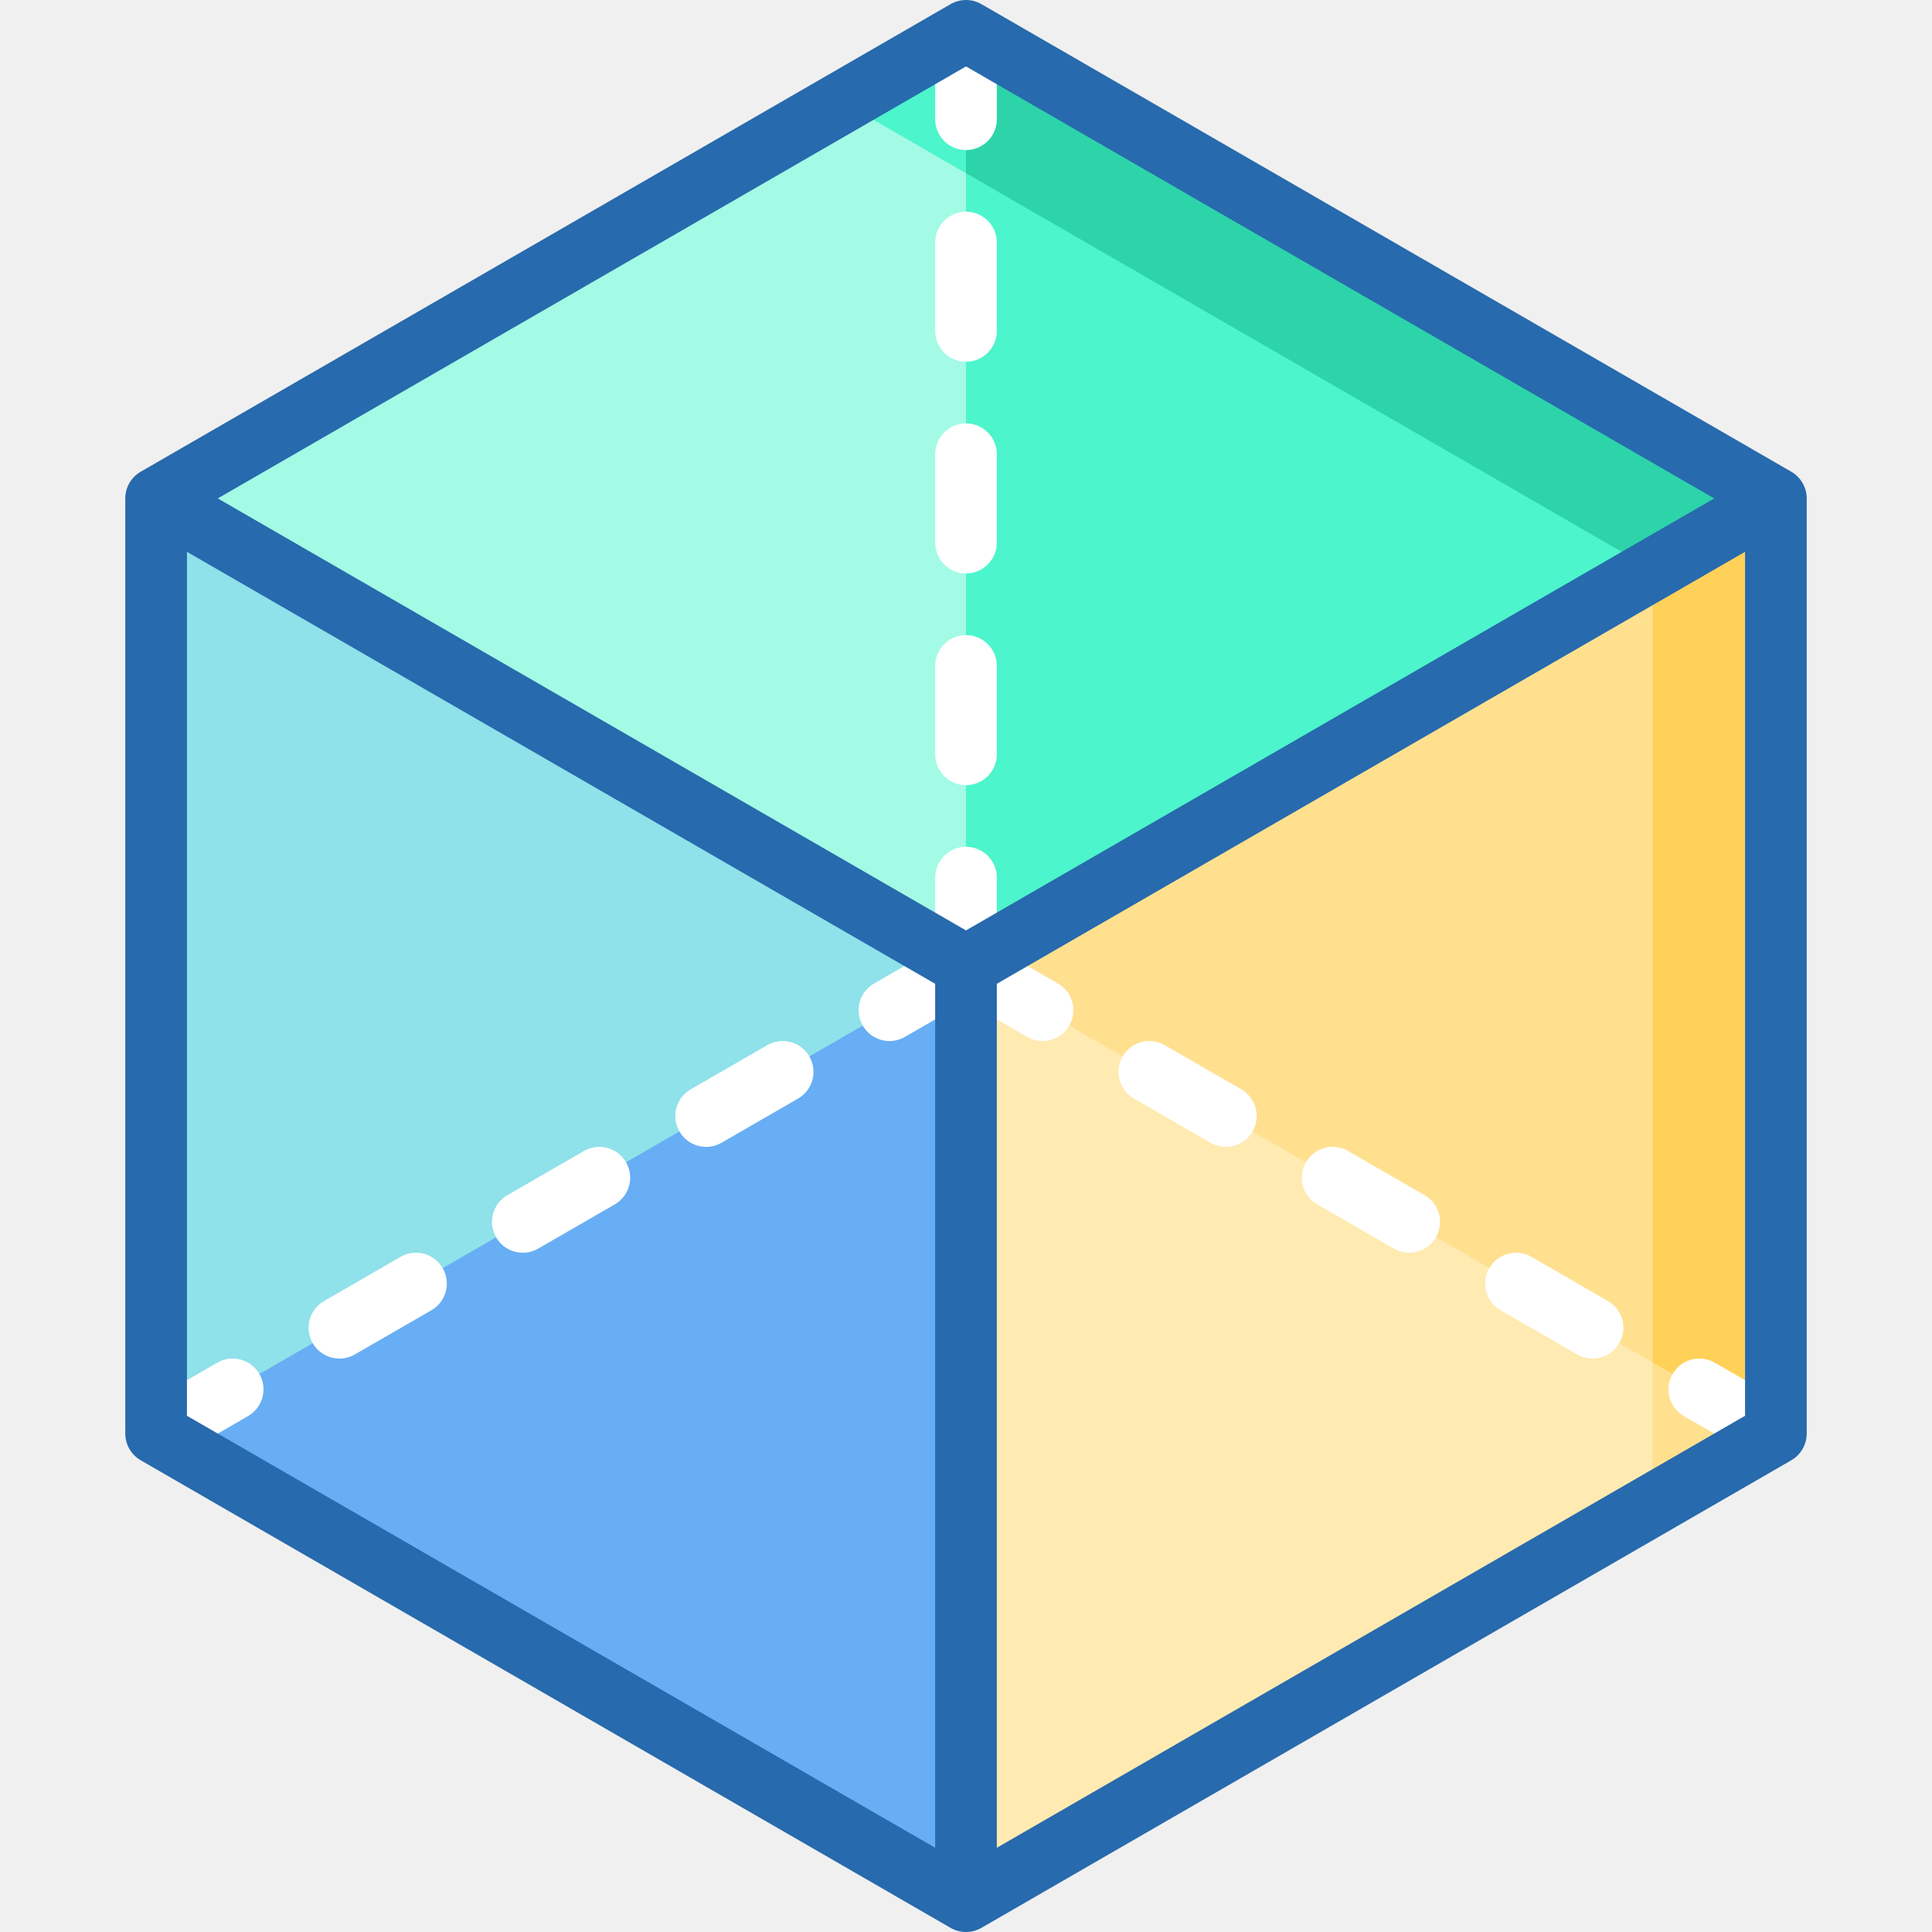
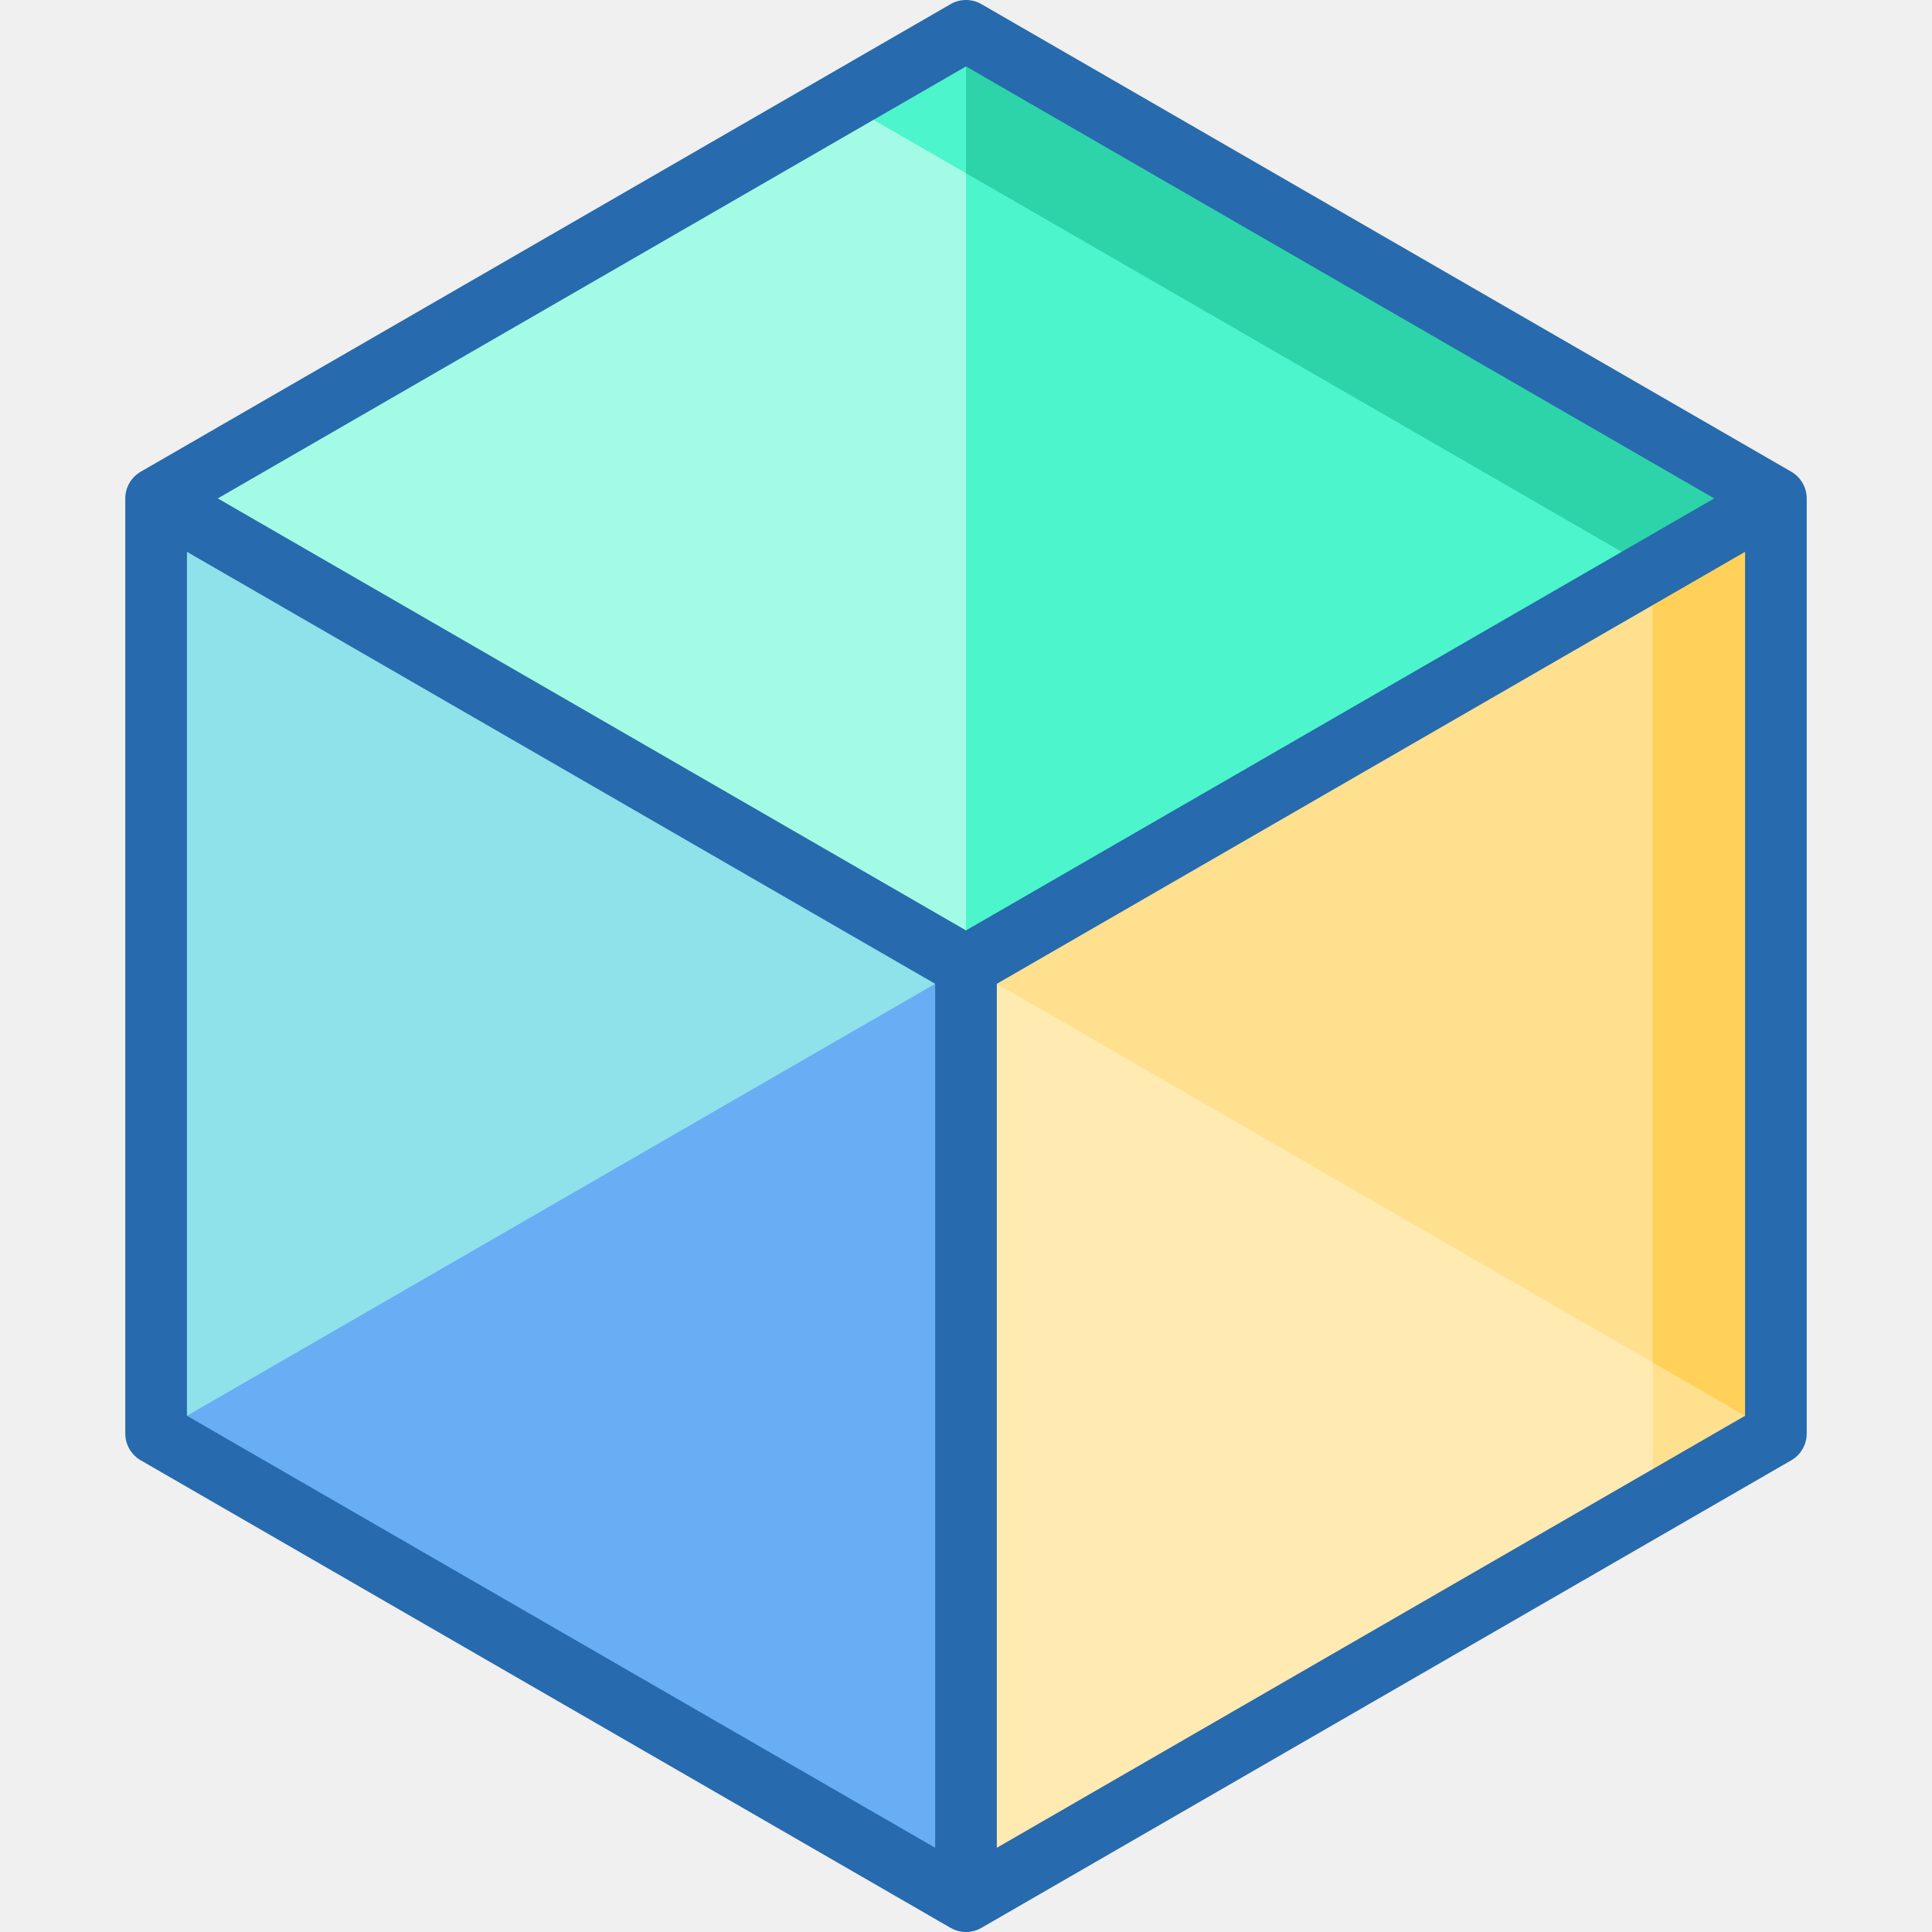
<svg xmlns="http://www.w3.org/2000/svg" height="800px" width="800px" version="1.1" id="Layer_1" viewBox="0 0 512 512" xml:space="preserve">
-   <polygon style="fill:#2DD4AA;" points="470.626,132.082 437.945,205.418 223.319,78.583 256,8.167 " />
+   <polygon style="fill:#2DD4AA;" points="470.626,132.082 437.945,205.418 223.319,78.583 256,8.167" />
  <g>
-     <polygon style="fill:#4CF5CB;" points="256,8.167 256,78.583 223.319,27.035  " />
-     <polygon style="fill:#4CF5CB;" points="437.945,150.95 256,321.358 190.638,183.63 256,45.902  " />
+     <polygon style="fill:#4CF5CB;" points="256,8.167 256,78.583 223.319,27.035" />
+     <polygon style="fill:#4CF5CB;" points="437.945,150.95 256,321.358 190.638,183.63 256,45.902" />
  </g>
-   <polygon style="fill:#A3FBE5;" points="256,45.902 256,321.358 41.374,132.082 223.319,27.035 " />
-   <polygon style="fill:#68AEF4;" points="256,255.997 310.468,373.43 256,503.827 41.374,379.912 111.054,243.51 " />
-   <polygon style="fill:#8FE1EA;" points="256,255.997 41.374,379.912 41.374,132.082 " />
-   <polygon style="fill:#FFE08F;" points="470.626,379.912 437.945,398.779 396.549,284.789 " />
-   <polygon style="fill:#FFEAB2;" points="437.945,273.895 437.945,398.779 256,503.827 256,255.997 " />
-   <polygon style="fill:#FFD159;" points="470.626,132.082 470.626,379.912 437.945,361.044 416.158,255.997 437.945,150.95 " />
-   <polygon style="fill:#FFE08F;" points="437.945,150.95 437.945,361.044 256,255.997 " />
-   <g>
-     <path style="fill:#FFFFFF;" d="M256,264.17c-4.513,0-8.17-3.658-8.17-8.17v-23.421c0-4.512,3.657-8.17,8.17-8.17   s8.17,3.658,8.17,8.17V256C264.17,260.512,260.513,264.17,256,264.17z" />
-     <path style="fill:#FFFFFF;" d="M256,208.068c-4.513,0-8.17-3.658-8.17-8.17v-23.421c0-4.512,3.657-8.17,8.17-8.17   s8.17,3.658,8.17,8.17v23.421C264.17,204.41,260.513,208.068,256,208.068z" />
-     <path style="fill:#FFFFFF;" d="M256,151.966c-4.513,0-8.17-3.658-8.17-8.17v-23.421c0-4.512,3.657-8.17,8.17-8.17   s8.17,3.658,8.17,8.17v23.421C264.17,148.308,260.513,151.966,256,151.966z" />
-     <path style="fill:#FFFFFF;" d="M256,95.864c-4.513,0-8.17-3.658-8.17-8.17V64.272c0-4.512,3.657-8.17,8.17-8.17   s8.17,3.658,8.17,8.17v23.421C264.17,92.206,260.513,95.864,256,95.864z" />
-     <path style="fill:#FFFFFF;" d="M256,39.762c-4.513,0-8.17-3.658-8.17-8.17V8.17c0-4.512,3.657-8.17,8.17-8.17s8.17,3.658,8.17,8.17   v23.421C264.17,36.104,260.513,39.762,256,39.762z" />
-     <path style="fill:#FFFFFF;" d="M276.276,275.883c-1.386,0-2.791-0.353-4.077-1.096l-20.284-11.711   c-3.908-2.256-5.246-7.253-2.99-11.16c2.255-3.909,7.251-5.247,11.161-2.99l20.284,11.711c3.908,2.256,5.246,7.253,2.99,11.161   C281.847,274.418,279.1,275.883,276.276,275.883z" />
-     <path style="fill:#FFFFFF;" d="M324.863,303.934c-1.386,0-2.791-0.353-4.077-1.096l-20.284-11.711   c-3.908-2.256-5.246-7.253-2.99-11.161c2.255-3.909,7.251-5.247,11.16-2.99l20.284,11.711c3.908,2.256,5.246,7.253,2.99,11.161   C330.433,302.468,327.687,303.934,324.863,303.934z" />
-     <path style="fill:#FFFFFF;" d="M373.447,331.985c-1.386,0-2.792-0.353-4.077-1.096l-20.283-11.711   c-3.908-2.256-5.246-7.253-2.99-11.161c2.255-3.909,7.254-5.247,11.16-2.99l20.283,11.711c3.908,2.256,5.246,7.253,2.99,11.16   C379.018,330.52,376.271,331.985,373.447,331.985z" />
-     <path style="fill:#FFFFFF;" d="M422.034,360.036c-1.386,0-2.792-0.353-4.077-1.096l-20.283-11.711   c-3.908-2.256-5.246-7.253-2.99-11.16c2.255-3.909,7.254-5.249,11.161-2.99l20.283,11.711c3.908,2.256,5.246,7.253,2.99,11.16   C427.604,358.571,424.858,360.036,422.034,360.036z" />
-     <path style="fill:#FFFFFF;" d="M470.62,388.086c-1.386,0-2.791-0.353-4.078-1.096l-20.283-11.711   c-3.908-2.256-5.246-7.253-2.99-11.16c2.254-3.908,7.251-5.247,11.161-2.99l20.283,11.711c3.908,2.256,5.246,7.253,2.99,11.161   C476.189,386.621,473.442,388.086,470.62,388.086z" />
-     <path style="fill:#FFFFFF;" d="M235.724,275.883c-2.824,0-5.569-1.465-7.083-4.086c-2.256-3.908-0.917-8.904,2.99-11.16   l20.284-11.711c3.906-2.256,8.903-0.917,11.161,2.99c2.256,3.908,0.917,8.904-2.99,11.161l-20.284,11.711   C238.515,275.53,237.109,275.883,235.724,275.883z" />
-     <path style="fill:#FFFFFF;" d="M187.137,303.934c-2.824,0-5.57-1.465-7.083-4.086c-2.256-3.908-0.917-8.904,2.99-11.161   l20.284-11.711c3.906-2.256,8.906-0.918,11.161,2.99c2.256,3.908,0.917,8.904-2.99,11.161l-20.284,11.711   C189.929,303.581,188.524,303.934,187.137,303.934z" />
-     <path style="fill:#FFFFFF;" d="M138.553,331.985c-2.824,0-5.569-1.465-7.083-4.086c-2.256-3.908-0.917-8.904,2.99-11.16   l20.283-11.711c3.906-2.256,8.903-0.918,11.16,2.99c2.256,3.908,0.917,8.904-2.99,11.161l-20.283,11.711   C141.344,331.632,139.938,331.985,138.553,331.985z" />
-     <path style="fill:#FFFFFF;" d="M89.966,360.036c-2.824,0-5.569-1.465-7.083-4.086c-2.256-3.908-0.917-8.904,2.99-11.16   l20.283-11.711c3.906-2.257,8.903-0.917,11.161,2.99c2.256,3.908,0.917,8.904-2.99,11.16L94.043,358.94   C92.757,359.683,91.352,360.036,89.966,360.036z" />
-     <path style="fill:#FFFFFF;" d="M41.38,388.086c-2.824,0-5.57-1.465-7.083-4.086c-2.256-3.908-0.917-8.904,2.99-11.161   l20.283-11.711c3.906-2.256,8.906-0.917,11.161,2.99c2.256,3.908,0.917,8.904-2.99,11.16L45.458,386.99   C44.173,387.733,42.767,388.086,41.38,388.086z" />
-   </g>
-   <path style="fill:#276AAD;" d="M474.712,125.01L260.085,1.095c-2.527-1.46-5.643-1.46-8.17,0L37.288,125.01  c-2.527,1.46-4.085,4.156-4.085,7.075v247.83c0,2.919,1.558,5.616,4.085,7.075l214.627,123.915c1.264,0.73,2.674,1.095,4.085,1.095  s2.821-0.365,4.085-1.095L474.712,386.99c2.527-1.46,4.085-4.156,4.085-7.075v-247.83  C478.797,129.166,477.24,126.469,474.712,125.01z M256,17.604l198.287,114.481L256,246.566L57.713,132.085L256,17.604z   M49.543,146.236L247.83,260.717v228.962L49.543,375.198V146.236z M264.17,489.679V260.717l198.287-114.481v228.962L264.17,489.679z  " />
+   <polygon style="fill:#A3FBE5;" points="256,45.902 256,321.358 41.374,132.082 223.319,27.035" />
+   <polygon style="fill:#68AEF4;" points="256,255.997 310.468,373.43 256,503.827 41.374,379.912 111.054,243.51" />
+   <polygon style="fill:#8FE1EA;" points="256,255.997 41.374,379.912 41.374,132.082" />
+   <polygon style="fill:#FFE08F;" points="470.626,379.912 437.945,398.779 396.549,284.789" />
+   <polygon style="fill:#FFEAB2;" points="437.945,273.895 437.945,398.779 256,503.827 256,255.997" />
+   <polygon style="fill:#FFD159;" points="470.626,132.082 470.626,379.912 437.945,361.044 416.158,255.997 437.945,150.95" />
+   <polygon style="fill:#FFE08F;" points="437.945,150.95 437.945,361.044 256,255.997" />
+   <path style="fill:#276AAD;" d="M474.712,125.01L260.085,1.095c-2.527-1.46-5.643-1.46-8.17,0L37.288,125.01 c-2.527,1.46-4.085,4.156-4.085,7.075v247.83c0,2.919,1.558,5.616,4.085,7.075l214.627,123.915c1.264,0.73,2.674,1.095,4.085,1.095 s2.821-0.365,4.085-1.095L474.712,386.99c2.527-1.46,4.085-4.156,4.085-7.075v-247.83 C478.797,129.166,477.24,126.469,474.712,125.01z M256,17.604l198.287,114.481L256,246.566L57.713,132.085L256,17.604z M49.543,146.236L247.83,260.717v228.962L49.543,375.198V146.236z M264.17,489.679V260.717l198.287-114.481v228.962L264.17,489.679z" />
</svg>
